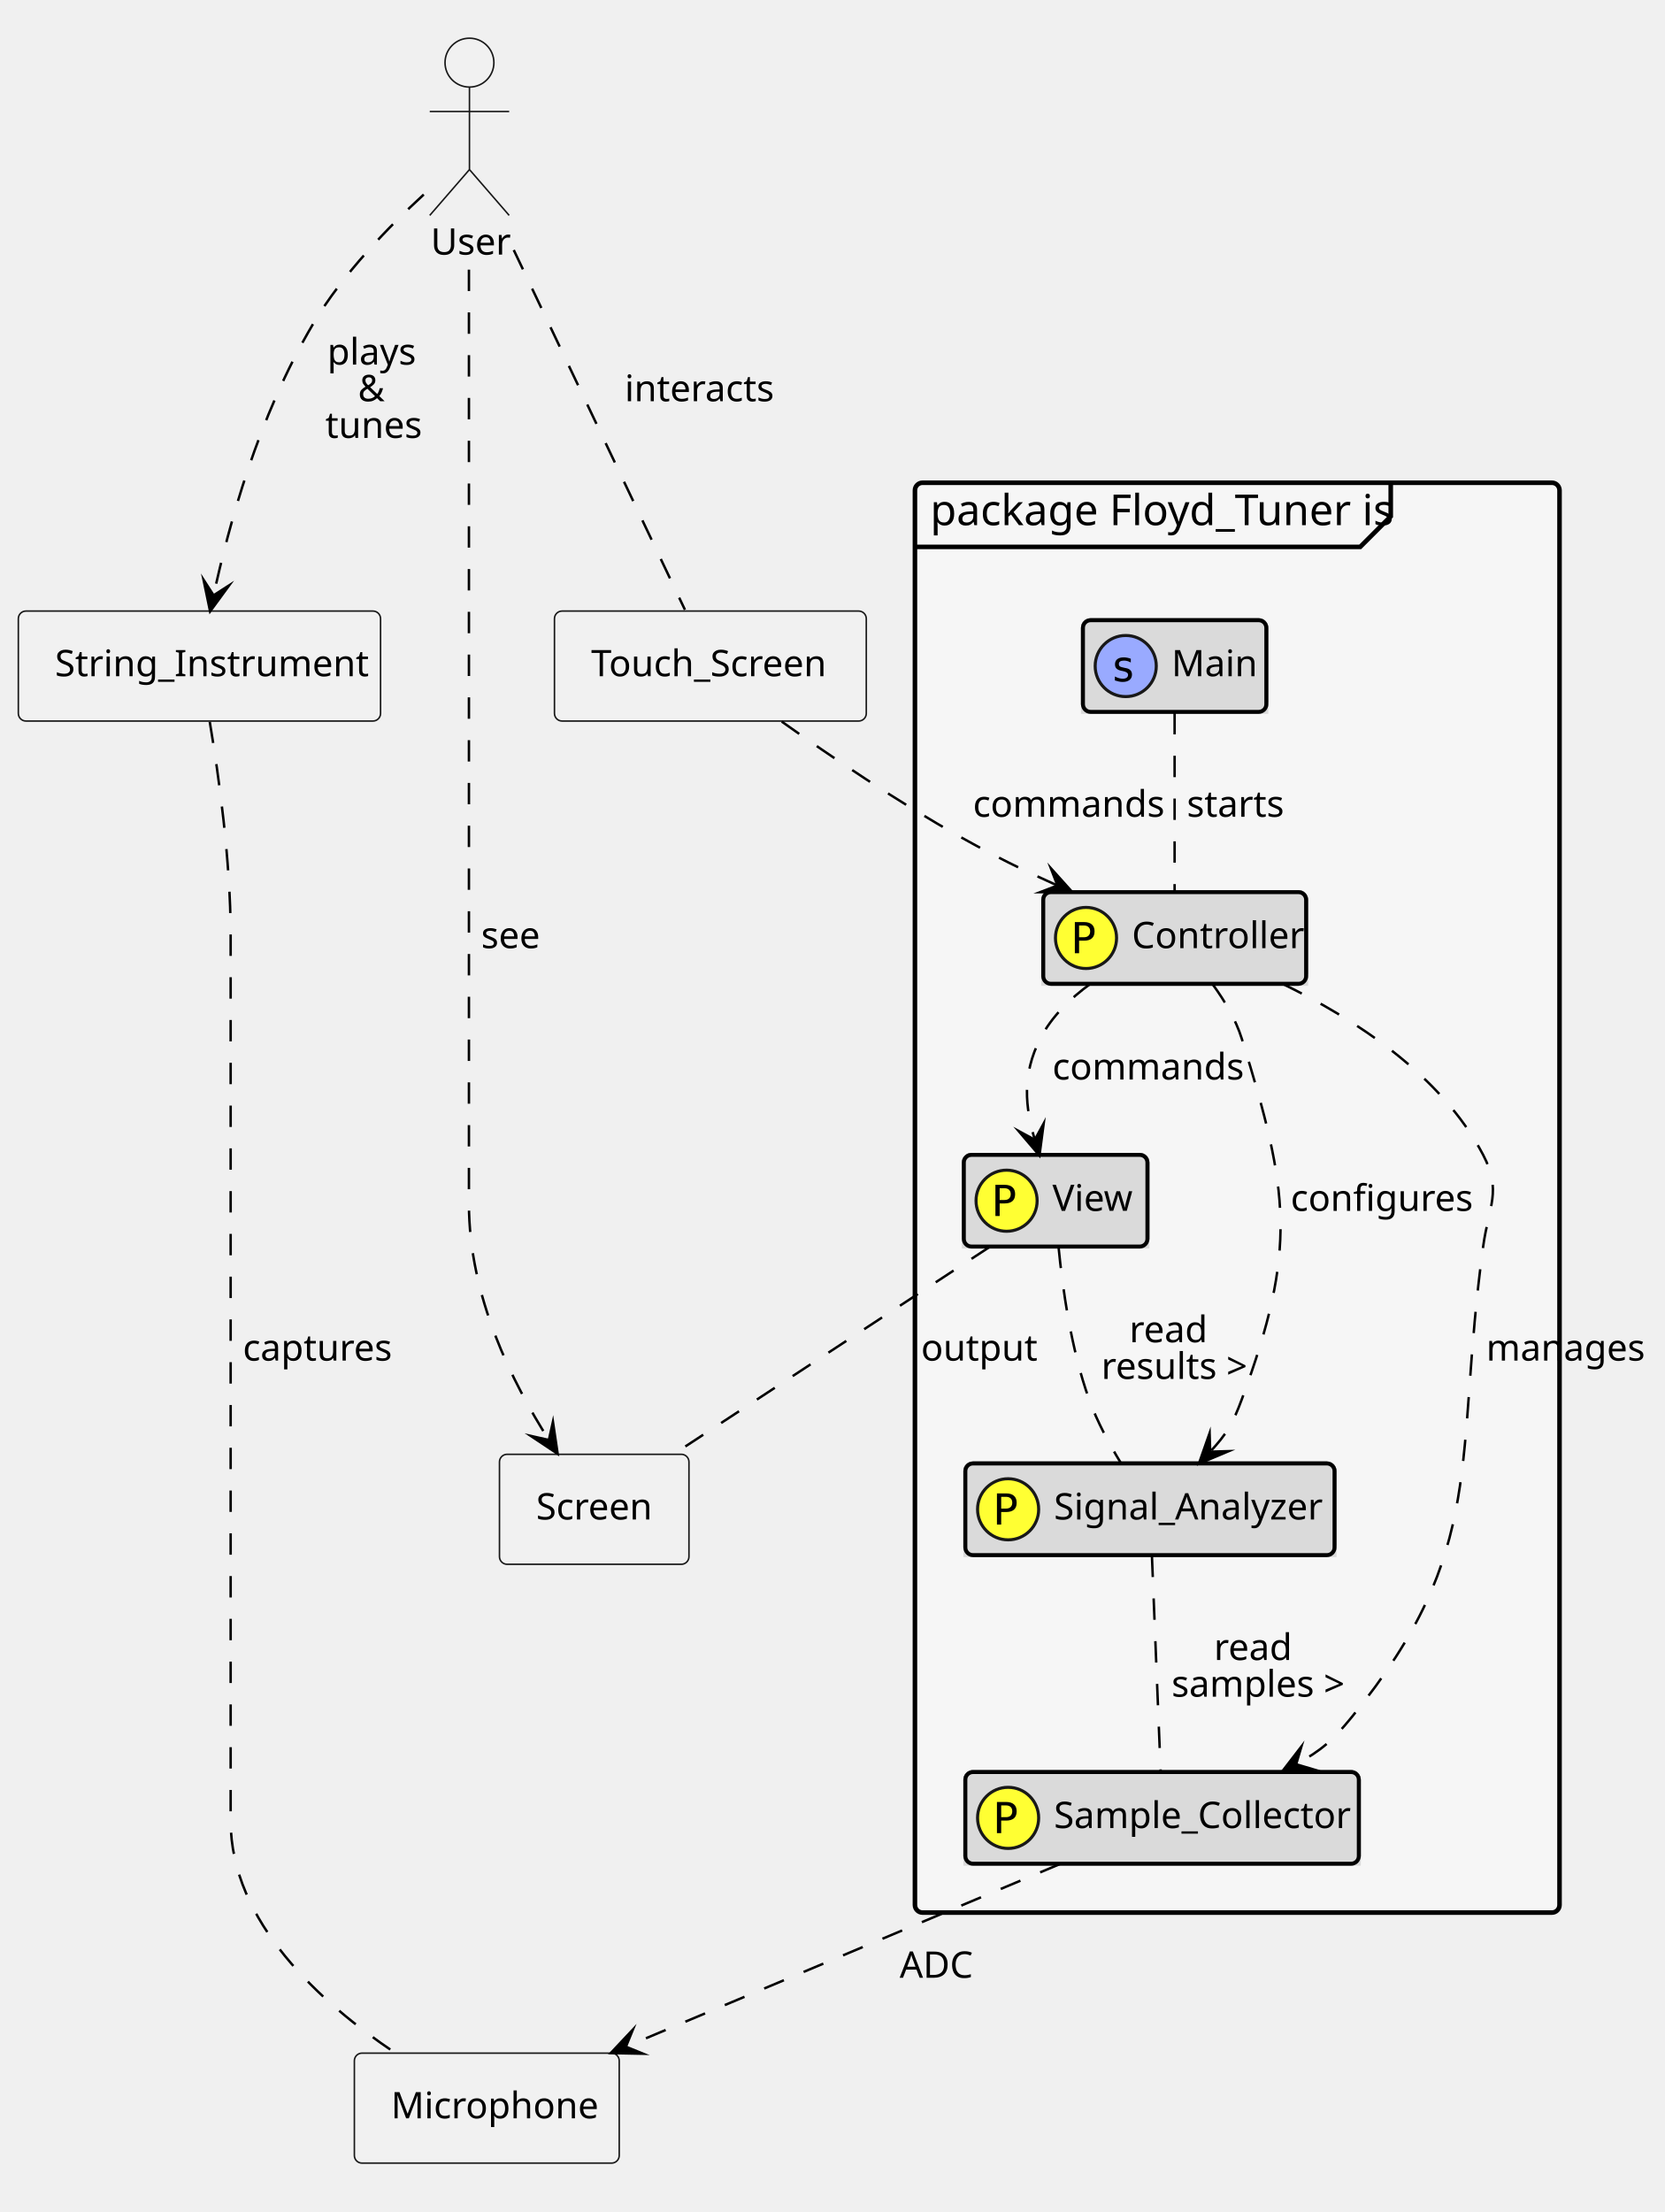
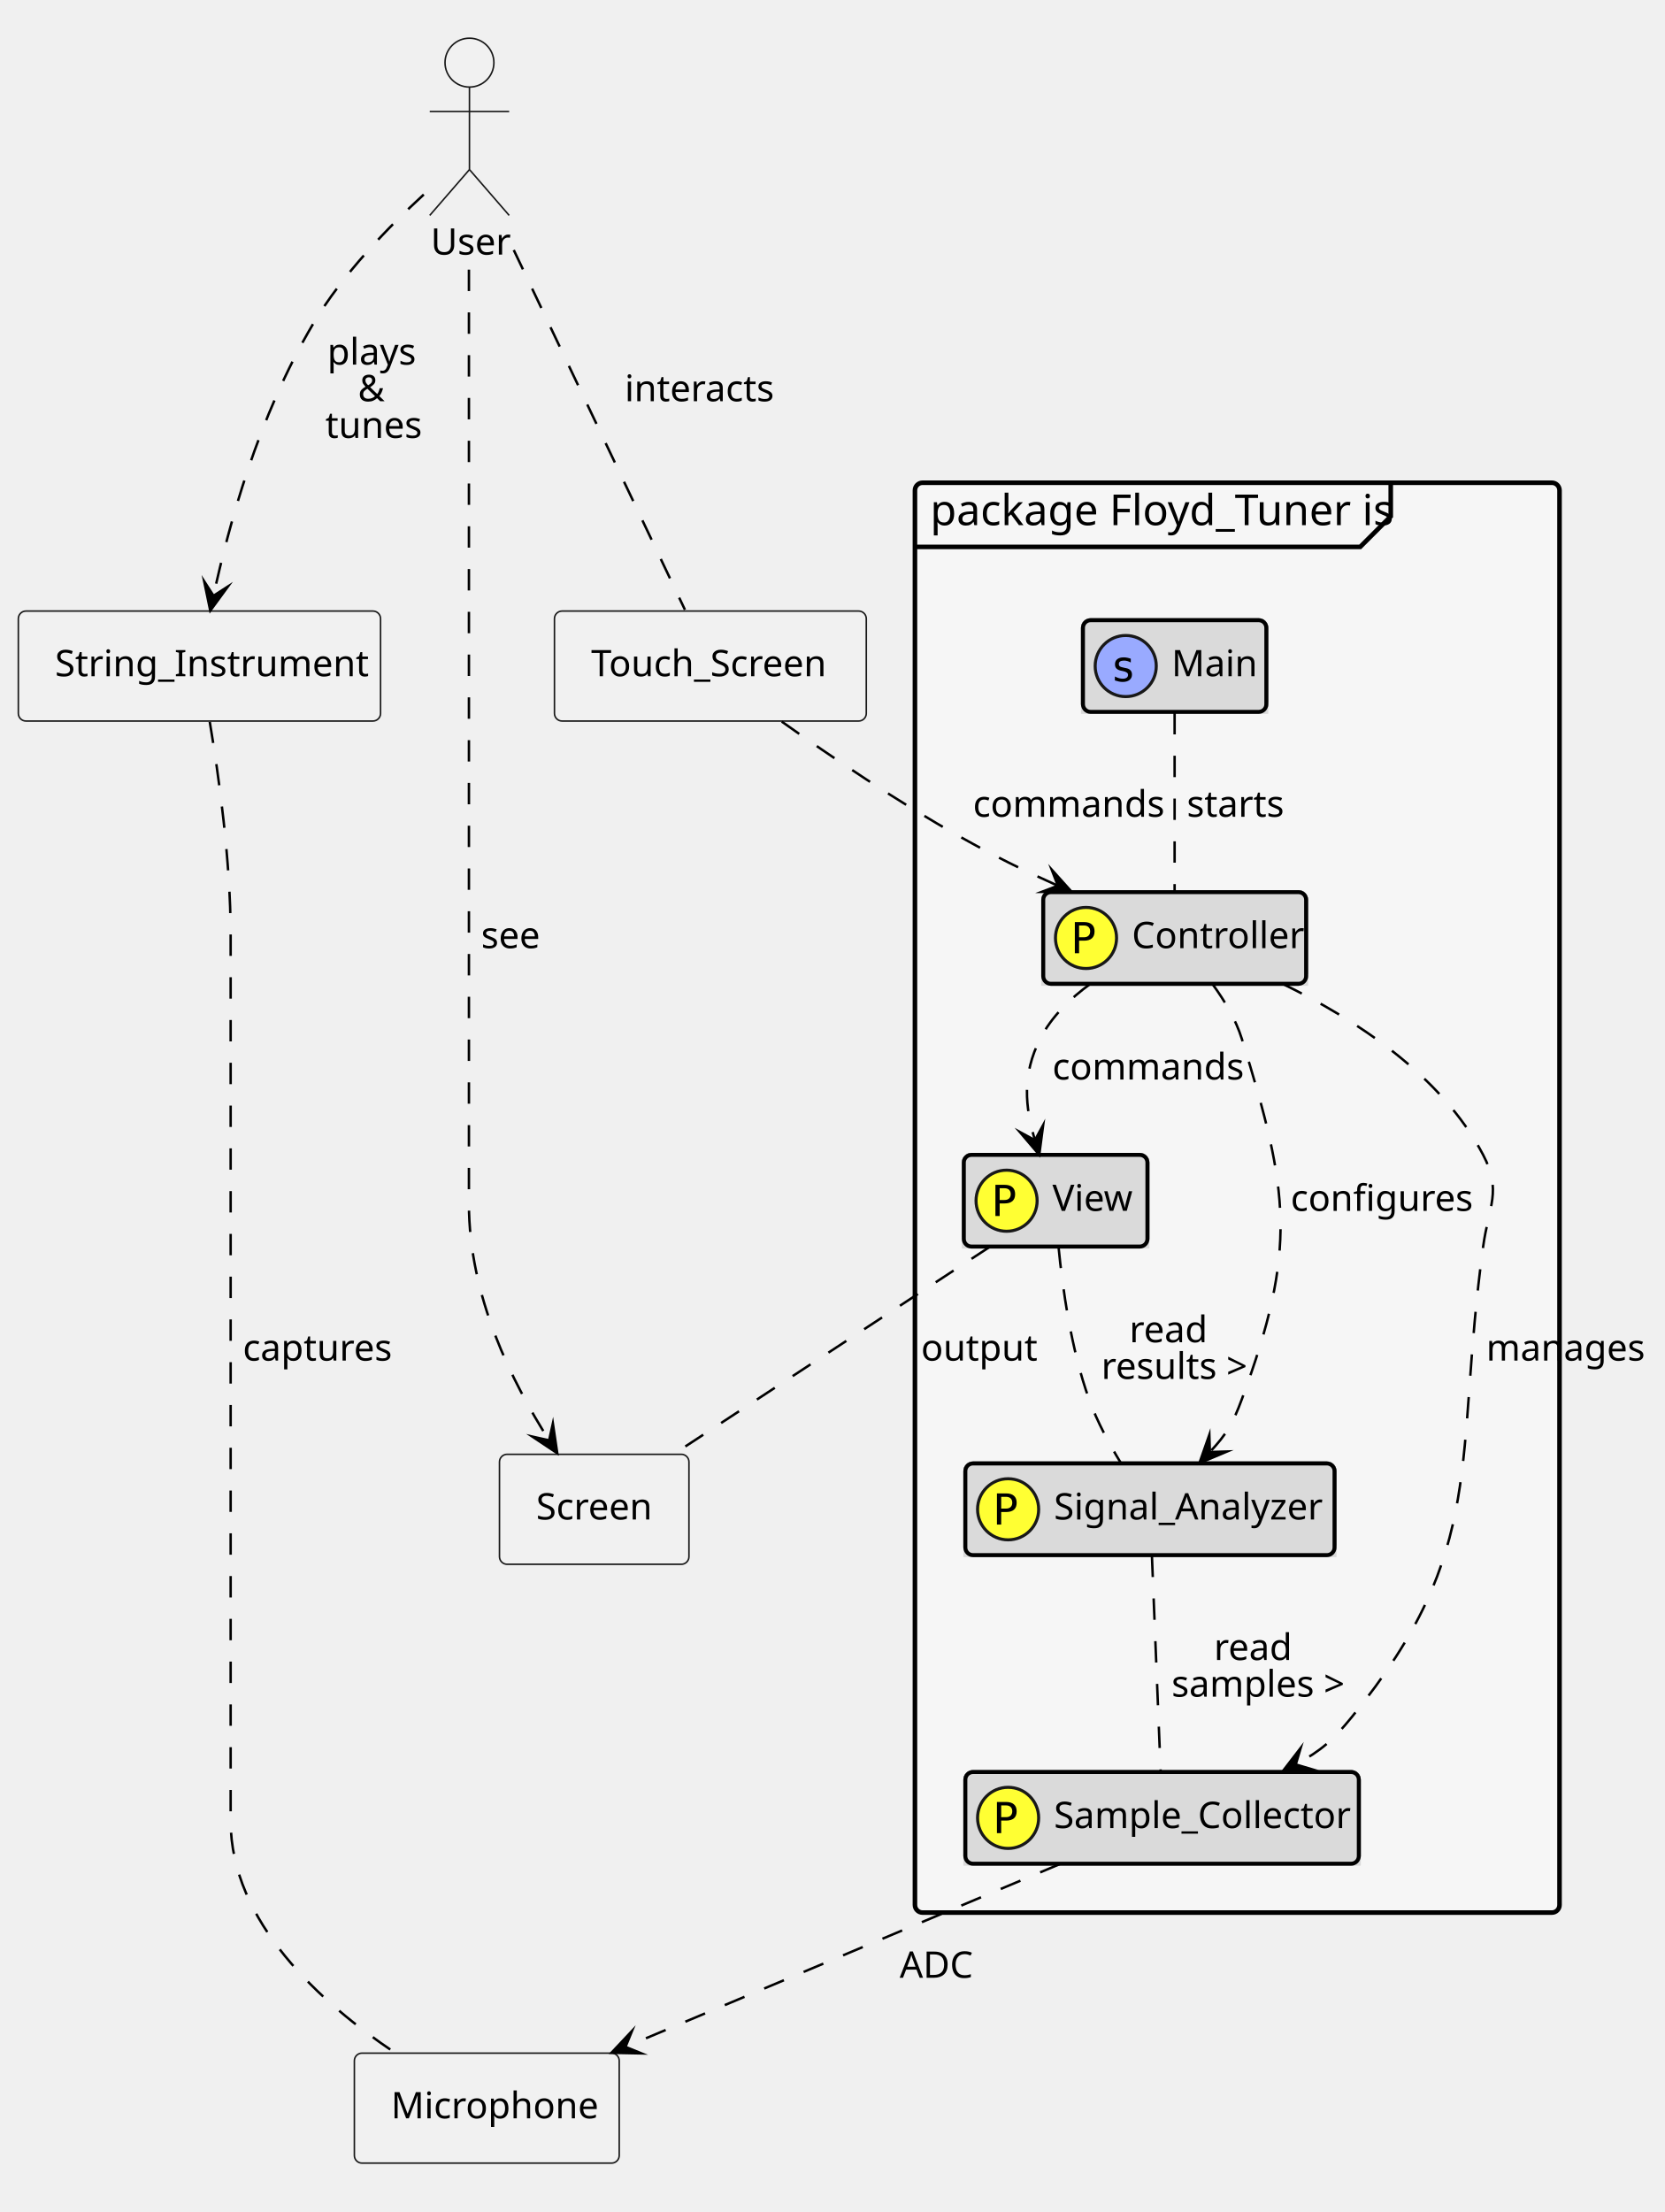
<svg xmlns="http://www.w3.org/2000/svg" contentStyleType="text/css" data-diagram-type="CLASS" height="724px" preserveAspectRatio="none" style="width:545px;height:724px;background:#FFFFFF;" version="1.1" viewBox="0 0 545 724" width="545px" zoomAndPan="magnify">
  <defs />
  <g font-family="sans-serif" lengthAdjust="spacing">
    <g class="cluster" data-qualified-name="package Floyd_Tuner is" data-source-line="304" id="ent0006">
      <rect fill="#F6F6F6" height="468" rx="2.5" ry="2.5" style="stroke:#000;stroke-width:1.5;" width="211" x="299.5" y="158" />
      <path d="M455.25,158 L455.25,169 L445.25,179 L299.5,179" fill="none" style="stroke:#000;stroke-width:1.5;" />
      <text fill="#000" font-family="CMU Bright Bold" font-size="14" textLength="141.75" x="304.5" y="171.889">package Floyd_Tuner is</text>
    </g>
    <g class="entity" data-qualified-name="User" data-source-line="3" id="ent0001">
      <ellipse cx="153.675" cy="20.5" fill="#F1F1F1" rx="8" ry="8" style="stroke:#181818;stroke-width:0.5;" />
      <path d="M153.675,28.5 L153.675,55.5 M140.675,36.5 L166.675,36.5 M153.675,55.5 L140.675,70.5 M153.675,55.5 L166.675,70.5" fill="none" style="stroke:#181818;stroke-width:0.5;" />
      <text fill="#000" font-family="CMU Bright Roman" font-size="12" textLength="25.35" x="141" y="83.333">User</text>
    </g>
    <g class="entity" data-qualified-name="String_Instrument" data-source-line="4" id="ent0002">
      <rect fill="#F1F1F1" height="36" rx="2.5" ry="2.5" style="stroke:#181818;stroke-width:0.5;" width="118.575" x="6" y="200" />
      <text fill="#000" font-family="CMU Bright Roman" font-size="12" textLength="94.575" x="18" y="221.333">String_Instrument</text>
    </g>
    <g class="entity" data-qualified-name="Screen" data-source-line="5" id="ent0003">
      <rect fill="#F1F1F1" height="36" rx="2.5" ry="2.5" style="stroke:#181818;stroke-width:0.5;" width="62.025" x="163.5" y="476" />
      <text fill="#000" font-family="CMU Bright Roman" font-size="12" textLength="38.025" x="175.5" y="497.333">Screen</text>
    </g>
    <g class="entity" data-qualified-name="Touch_Screen" data-source-line="6" id="ent0004">
      <rect fill="#F1F1F1" height="36" rx="2.5" ry="2.5" style="stroke:#181818;stroke-width:0.5;" width="102.075" x="181.5" y="200" />
      <text fill="#000" font-family="CMU Bright Roman" font-size="12" textLength="78.075" x="193.5" y="221.333">Touch_Screen</text>
    </g>
    <g class="entity" data-qualified-name="Microphone" data-source-line="7" id="ent0005">
      <rect fill="#F1F1F1" height="36" rx="2.5" ry="2.5" style="stroke:#181818;stroke-width:0.5;" width="86.7" x="116" y="672" />
      <text fill="#000" font-family="CMU Bright Roman" font-size="12" textLength="62.7" x="128" y="693.333">Microphone</text>
    </g>
    <g class="entity" data-qualified-name="package Floyd_Tuner is.Main" data-source-line="250" id="ent0007">
      <rect fill="#FFF" height="30" rx="2.5" ry="2.5" style="stroke:#000;stroke-width:1.3;" width="60.025" x="354.5" y="203" />
      <rect fill="#DADADA" height="30" rx="2.5" ry="2.5" style="stroke:#DADADA;stroke-width:1.3;" width="60.025" x="354.5" y="203" />
      <rect fill="#DADADA" height="2.5" style="stroke:#DADADA;stroke-width:1.3;" width="60.025" x="354.5" y="230.5" />
      <rect fill="none" height="30" rx="2.5" ry="2.5" style="stroke:#000;stroke-width:1.3;" width="60.025" x="354.5" y="203" />
      <ellipse cx="368.5" cy="218" fill="#9AF" rx="10" ry="10" style="stroke:#181818;stroke-width:1;" />
      <text fill="#000" font-family="monospace" font-size="14" x="363.5" y="223">s</text>
      <text fill="#000" font-family="CMU Bright Roman" font-size="12" textLength="26.025" x="383.5" y="221.333">Main</text>
    </g>
    <g class="entity" data-qualified-name="package Floyd_Tuner is.View" data-source-line="250" id="ent0008">
      <rect fill="#FFF" height="30" rx="2.5" ry="2.5" style="stroke:#000;stroke-width:1.3;" width="60.1" x="315.5" y="378" />
      <rect fill="#DADADA" height="30" rx="2.5" ry="2.5" style="stroke:#DADADA;stroke-width:1.3;" width="60.1" x="315.5" y="378" />
      <rect fill="#DADADA" height="2.5" style="stroke:#DADADA;stroke-width:1.3;" width="60.1" x="315.5" y="405.5" />
      <rect fill="none" height="30" rx="2.5" ry="2.5" style="stroke:#000;stroke-width:1.3;" width="60.1" x="315.5" y="378" />
      <ellipse cx="329.5" cy="393" fill="#FF3" rx="10" ry="10" style="stroke:#181818;stroke-width:1;" />
      <text fill="#000" font-family="monospace" font-size="14" x="324.5" y="398">P</text>
      <text fill="#000" font-family="CMU Bright Roman" font-size="12" textLength="26.1" x="344.5" y="396.333">View</text>
    </g>
    <g class="entity" data-qualified-name="package Floyd_Tuner is.Controller" data-source-line="250" id="ent0009">
      <rect fill="#FFF" height="30" rx="2.5" ry="2.5" style="stroke:#000;stroke-width:1.3;" width="86.05" x="341.5" y="292" />
      <rect fill="#DADADA" height="30" rx="2.5" ry="2.5" style="stroke:#DADADA;stroke-width:1.3;" width="86.05" x="341.5" y="292" />
      <rect fill="#DADADA" height="2.5" style="stroke:#DADADA;stroke-width:1.3;" width="86.05" x="341.5" y="319.5" />
      <rect fill="none" height="30" rx="2.5" ry="2.5" style="stroke:#000;stroke-width:1.3;" width="86.05" x="341.5" y="292" />
      <ellipse cx="355.5" cy="307" fill="#FF3" rx="10" ry="10" style="stroke:#181818;stroke-width:1;" />
      <text fill="#000" font-family="monospace" font-size="14" x="350.5" y="312">P</text>
      <text fill="#000" font-family="CMU Bright Roman" font-size="12" textLength="52.05" x="370.5" y="310.333">Controller</text>
    </g>
    <g class="entity" data-qualified-name="package Floyd_Tuner is.Signal_Analyzer" data-source-line="250" id="ent0010">
      <rect fill="#FFF" height="30" rx="2.5" ry="2.5" style="stroke:#000;stroke-width:1.3;" width="120.85" x="316" y="479" />
      <rect fill="#DADADA" height="30" rx="2.5" ry="2.5" style="stroke:#DADADA;stroke-width:1.3;" width="120.85" x="316" y="479" />
      <rect fill="#DADADA" height="2.5" style="stroke:#DADADA;stroke-width:1.3;" width="120.85" x="316" y="506.5" />
      <rect fill="none" height="30" rx="2.5" ry="2.5" style="stroke:#000;stroke-width:1.3;" width="120.85" x="316" y="479" />
      <ellipse cx="330" cy="494" fill="#FF3" rx="10" ry="10" style="stroke:#181818;stroke-width:1;" />
      <text fill="#000" font-family="monospace" font-size="14" x="325" y="499">P</text>
      <text fill="#000" font-family="CMU Bright Roman" font-size="12" textLength="86.85" x="345" y="497.333">Signal_Analyzer</text>
    </g>
    <g class="entity" data-qualified-name="package Floyd_Tuner is.Sample_Collector" data-source-line="250" id="ent0011">
      <rect fill="#FFF" height="30" rx="2.5" ry="2.5" style="stroke:#000;stroke-width:1.3;" width="128.8" x="316" y="580" />
      <rect fill="#DADADA" height="30" rx="2.5" ry="2.5" style="stroke:#DADADA;stroke-width:1.3;" width="128.8" x="316" y="580" />
      <rect fill="#DADADA" height="2.5" style="stroke:#DADADA;stroke-width:1.3;" width="128.8" x="316" y="607.5" />
      <rect fill="none" height="30" rx="2.5" ry="2.5" style="stroke:#000;stroke-width:1.3;" width="128.8" x="316" y="580" />
      <ellipse cx="330" cy="595" fill="#FF3" rx="10" ry="10" style="stroke:#181818;stroke-width:1;" />
      <text fill="#000" font-family="monospace" font-size="14" x="325" y="600">P</text>
      <text fill="#000" font-family="CMU Bright Roman" font-size="12" textLength="94.8" x="345" y="598.333">Sample_Collector</text>
    </g>
    <g class="link" data-entity-1="ent0001" data-entity-2="ent0004" data-link-type="association" id="lnk12">
      <path d="M168.174,81.834 C184.684,116.526 210.925,171.665 224.211,199.582" fill="none" style="stroke:#000;stroke-width:0.8;stroke-dasharray:7,7;" />
      <text fill="#000" font-family="CMU Bright Roman" font-size="12" textLength="45.3" x="204.5" y="131.333">interacts</text>
    </g>
    <g class="link" data-entity-1="ent0007" data-entity-2="ent0009" data-link-type="association" id="lnk13">
      <path d="M384.5,233.366 C384.5,249.583 384.5,275.796 384.5,291.901" fill="none" style="stroke:#000;stroke-width:0.8;stroke-dasharray:7,7;" />
      <text fill="#000" font-family="CMU Bright Roman" font-size="12" textLength="29.25" x="388.5" y="267.333">starts</text>
    </g>
    <g class="link" data-entity-1="ent0001" data-entity-2="ent0003" data-link-type="dependency" id="lnk14">
-       <polygon fill="#000" points="182.42,475.653,180.984,465.909,179.745,471.429,174.226,470.19,182.42,475.653" style="stroke:#000;stroke-width:1;stroke-linejoin:miter;stroke-miterlimit:10;" />
+       <polygon fill="#000" points="182.42,475.653,180.984,465.909,179.745,471.429,174.226,470.19,182.42,475.653" style="stroke:#000;stroke-width:0.8;stroke-linejoin:miter;stroke-miterlimit:10;" />
      <path d="M153.5,88.25 C153.5,121.893 153.5,172.762 153.5,217 C153.5,217 153.5,217 153.5,394 C153.5,424.509 167.651,452.334 179.745,471.429" fill="none" style="stroke:#000;stroke-width:0.8;stroke-dasharray:7,7;" />
      <text fill="#000" font-family="CMU Bright Roman" font-size="12" textLength="19.35" x="157.5" y="310.333">see</text>
    </g>
    <g class="link" data-entity-1="ent0001" data-entity-2="ent0002" data-link-type="dependency" id="lnk15">
-       <polygon fill="#000" points="68.828,199.881,74.646,191.934,69.889,194.995,66.828,190.237,68.828,199.881" style="stroke:#000;stroke-width:1;stroke-linejoin:miter;stroke-miterlimit:10;" />
+       <polygon fill="#000" points="68.828,199.881,74.646,191.934,69.889,194.995,66.828,190.237,68.828,199.881" style="stroke:#000;stroke-width:0.8;stroke-linejoin:miter;stroke-miterlimit:10;" />
      <path d="M138.71,63.677 C127.414,74.053 112.188,89.642 102.5,106 C84.385,136.586 74.807,172.339 69.889,194.995" fill="none" style="stroke:#000;stroke-width:0.8;stroke-dasharray:7,7;" />
      <text fill="#000" font-family="CMU Bright Roman" font-size="12" textLength="28.05" x="107.138" y="119.333">plays</text>
      <text fill="#000" font-family="CMU Bright Roman" font-size="12" x="117.15" y="131.333">&amp;</text>
      <text fill="#000" font-family="CMU Bright Roman" font-size="12" textLength="29.325" x="106.5" y="143.333">tunes</text>
    </g>
    <g class="link" data-entity-1="ent0004" data-entity-2="ent0009" data-link-type="dependency" id="lnk16">
-       <polygon fill="#000" points="350.838,291.94,344.255,284.614,346.273,289.898,340.989,291.917,350.838,291.94" style="stroke:#000;stroke-width:1;stroke-linejoin:miter;stroke-miterlimit:10;" />
+       <polygon fill="#000" points="350.838,291.94,344.255,284.614,346.273,289.898,340.989,291.917,350.838,291.94" style="stroke:#000;stroke-width:0.8;stroke-linejoin:miter;stroke-miterlimit:10;" />
      <path d="M255.895,236.175 C271.959,247.594 294.002,262.54 314.5,274 C326.047,280.456 334.567,284.662 346.273,289.898" fill="none" style="stroke:#000;stroke-width:0.8;stroke-dasharray:7,7;" />
      <text fill="#000" font-family="CMU Bright Roman" font-size="12" textLength="58.65" x="318.5" y="267.333">commands</text>
    </g>
    <g class="link" data-entity-1="ent0009" data-entity-2="ent0011" data-link-type="dependency" id="lnk17">
-       <polygon fill="#000" points="419.767,579.904,429.585,579.13,424.162,577.521,425.772,572.098,419.767,579.904" style="stroke:#000;stroke-width:1;stroke-linejoin:miter;stroke-miterlimit:10;" />
+       <polygon fill="#000" points="419.767,579.904,429.585,579.13,424.162,577.521,425.772,572.098,419.767,579.904" style="stroke:#000;stroke-width:0.8;stroke-linejoin:miter;stroke-miterlimit:10;" />
      <path d="M419.886,322.037 C443.15,333.349 471.744,351.729 485.5,378 C491.685,389.812 487.31,394.79 485.5,408 C475.855,478.405 487.366,506.892 442.5,562 C436.458,569.421 432.637,572.926 424.162,577.521" fill="none" style="stroke:#000;stroke-width:0.8;stroke-dasharray:7,7;" />
      <text fill="#000" font-family="CMU Bright Roman" font-size="12" textLength="49.35" x="486.5" y="445.333">manages</text>
    </g>
    <g class="link" data-entity-1="ent0009" data-entity-2="ent0010" data-link-type="dependency" id="lnk18">
-       <polygon fill="#000" points="392.615,478.892,401.697,475.082,396.043,475.252,395.873,469.597,392.615,478.892" style="stroke:#000;stroke-width:1;stroke-linejoin:miter;stroke-miterlimit:10;" />
+       <polygon fill="#000" points="392.615,478.892,401.697,475.082,396.043,475.252,395.873,469.597,392.615,478.892" style="stroke:#000;stroke-width:0.8;stroke-linejoin:miter;stroke-miterlimit:10;" />
      <path d="M397.057,322.312 C400.857,327.522 404.54,333.69 406.5,340 C422.056,390.084 424.695,408.813 406.5,458 C403.612,465.806 401.547,469.406 396.043,475.252" fill="none" style="stroke:#000;stroke-width:0.8;stroke-dasharray:7,7;" />
      <text fill="#000" font-family="CMU Bright Roman" font-size="12" textLength="55.35" x="422.5" y="396.333">configures</text>
    </g>
    <g class="link" data-entity-1="ent0009" data-entity-2="ent0008" data-link-type="dependency" id="lnk19">
-       <polygon fill="#000" points="340.196,377.984,341.479,368.219,338.778,373.189,333.807,370.488,340.196,377.984" style="stroke:#000;stroke-width:1;stroke-linejoin:miter;stroke-miterlimit:10;" />
+       <polygon fill="#000" points="340.196,377.984,341.479,368.219,338.778,373.189,333.807,370.488,340.196,377.984" style="stroke:#000;stroke-width:0.8;stroke-linejoin:miter;stroke-miterlimit:10;" />
      <path d="M356.937,322.016 C350.361,326.775 344.186,332.761 340.5,340 C334.491,351.8 335.544,362.259 338.778,373.189" fill="none" style="stroke:#000;stroke-width:0.8;stroke-dasharray:7,7;" />
      <text fill="#000" font-family="CMU Bright Roman" font-size="12" textLength="58.65" x="344.5" y="353.333">commands</text>
    </g>
    <g class="link" data-entity-1="ent0008" data-entity-2="ent0003" data-link-type="association" id="lnk20">
      <path d="M323.865,408.184 C296.628,426.042 249.875,456.694 220.659,475.849" fill="none" style="stroke:#000;stroke-width:0.8;stroke-dasharray:7,7;" />
      <text fill="#000" font-family="CMU Bright Roman" font-size="12" textLength="33.3" x="301.5" y="445.333">output</text>
    </g>
    <g class="link" data-entity-1="ent0008" data-entity-2="ent0010" data-link-type="association" id="lnk21">
      <path d="M346.504,408.09 C347.773,421.302 350.557,441.447 356.5,458 C359.101,465.246 363.16,472.727 366.943,478.903" fill="none" style="stroke:#000;stroke-width:0.8;stroke-dasharray:7,7;" />
      <text fill="#000" font-family="CMU Bright Roman" font-size="12" textLength="24" x="369.688" y="439.333">read</text>
      <text fill="#000" font-family="CMU Bright Roman" font-size="12" textLength="42.375" x="360.5" y="451.333">results &gt;</text>
    </g>
    <g class="link" data-entity-1="ent0010" data-entity-2="ent0011" data-link-type="association" id="lnk22">
      <path d="M377.073,509.184 C377.834,528.004 379.168,561.035 379.928,579.842" fill="none" style="stroke:#000;stroke-width:0.8;stroke-dasharray:7,7;" />
      <text fill="#000" font-family="CMU Bright Roman" font-size="12" textLength="24" x="397.375" y="543.333">read</text>
      <text fill="#000" font-family="CMU Bright Roman" font-size="12" textLength="51.75" x="383.5" y="555.333">samples &gt;</text>
    </g>
    <g class="link" data-entity-1="ent0011" data-entity-2="ent0005" data-link-type="dependency" id="lnk23">
-       <polygon fill="#000" points="200.151,671.893,209.998,672.089,204.76,669.954,206.895,664.716,200.151,671.893" style="stroke:#000;stroke-width:1;stroke-linejoin:miter;stroke-miterlimit:10;" />
+       <polygon fill="#000" points="200.151,671.893,209.998,672.089,204.76,669.954,206.895,664.716,200.151,671.893" style="stroke:#000;stroke-width:0.8;stroke-linejoin:miter;stroke-miterlimit:10;" />
      <path d="M346.935,610.125 C307.57,626.69 246.955,652.198 204.76,669.954" fill="none" style="stroke:#000;stroke-width:0.8;stroke-dasharray:7,7;" />
      <text fill="#000" font-family="CMU Bright Roman" font-size="12" textLength="25.425" x="294.5" y="647.333">ADC</text>
    </g>
    <g class="link" data-entity-1="ent0002" data-entity-2="ent0005" data-link-type="association" id="lnk24">
      <path d="M68.664,236.265 C71.594,253.771 75.5,281.674 75.5,306 C75.5,306 75.5,306 75.5,596 C75.5,629.07 105.113,655.656 129.174,671.799" fill="none" style="stroke:#000;stroke-width:0.8;stroke-dasharray:7,7;" />
      <text fill="#000" font-family="CMU Bright Roman" font-size="12" textLength="45.975" x="79.5" y="445.333">captures</text>
    </g>
  </g>
</svg>
